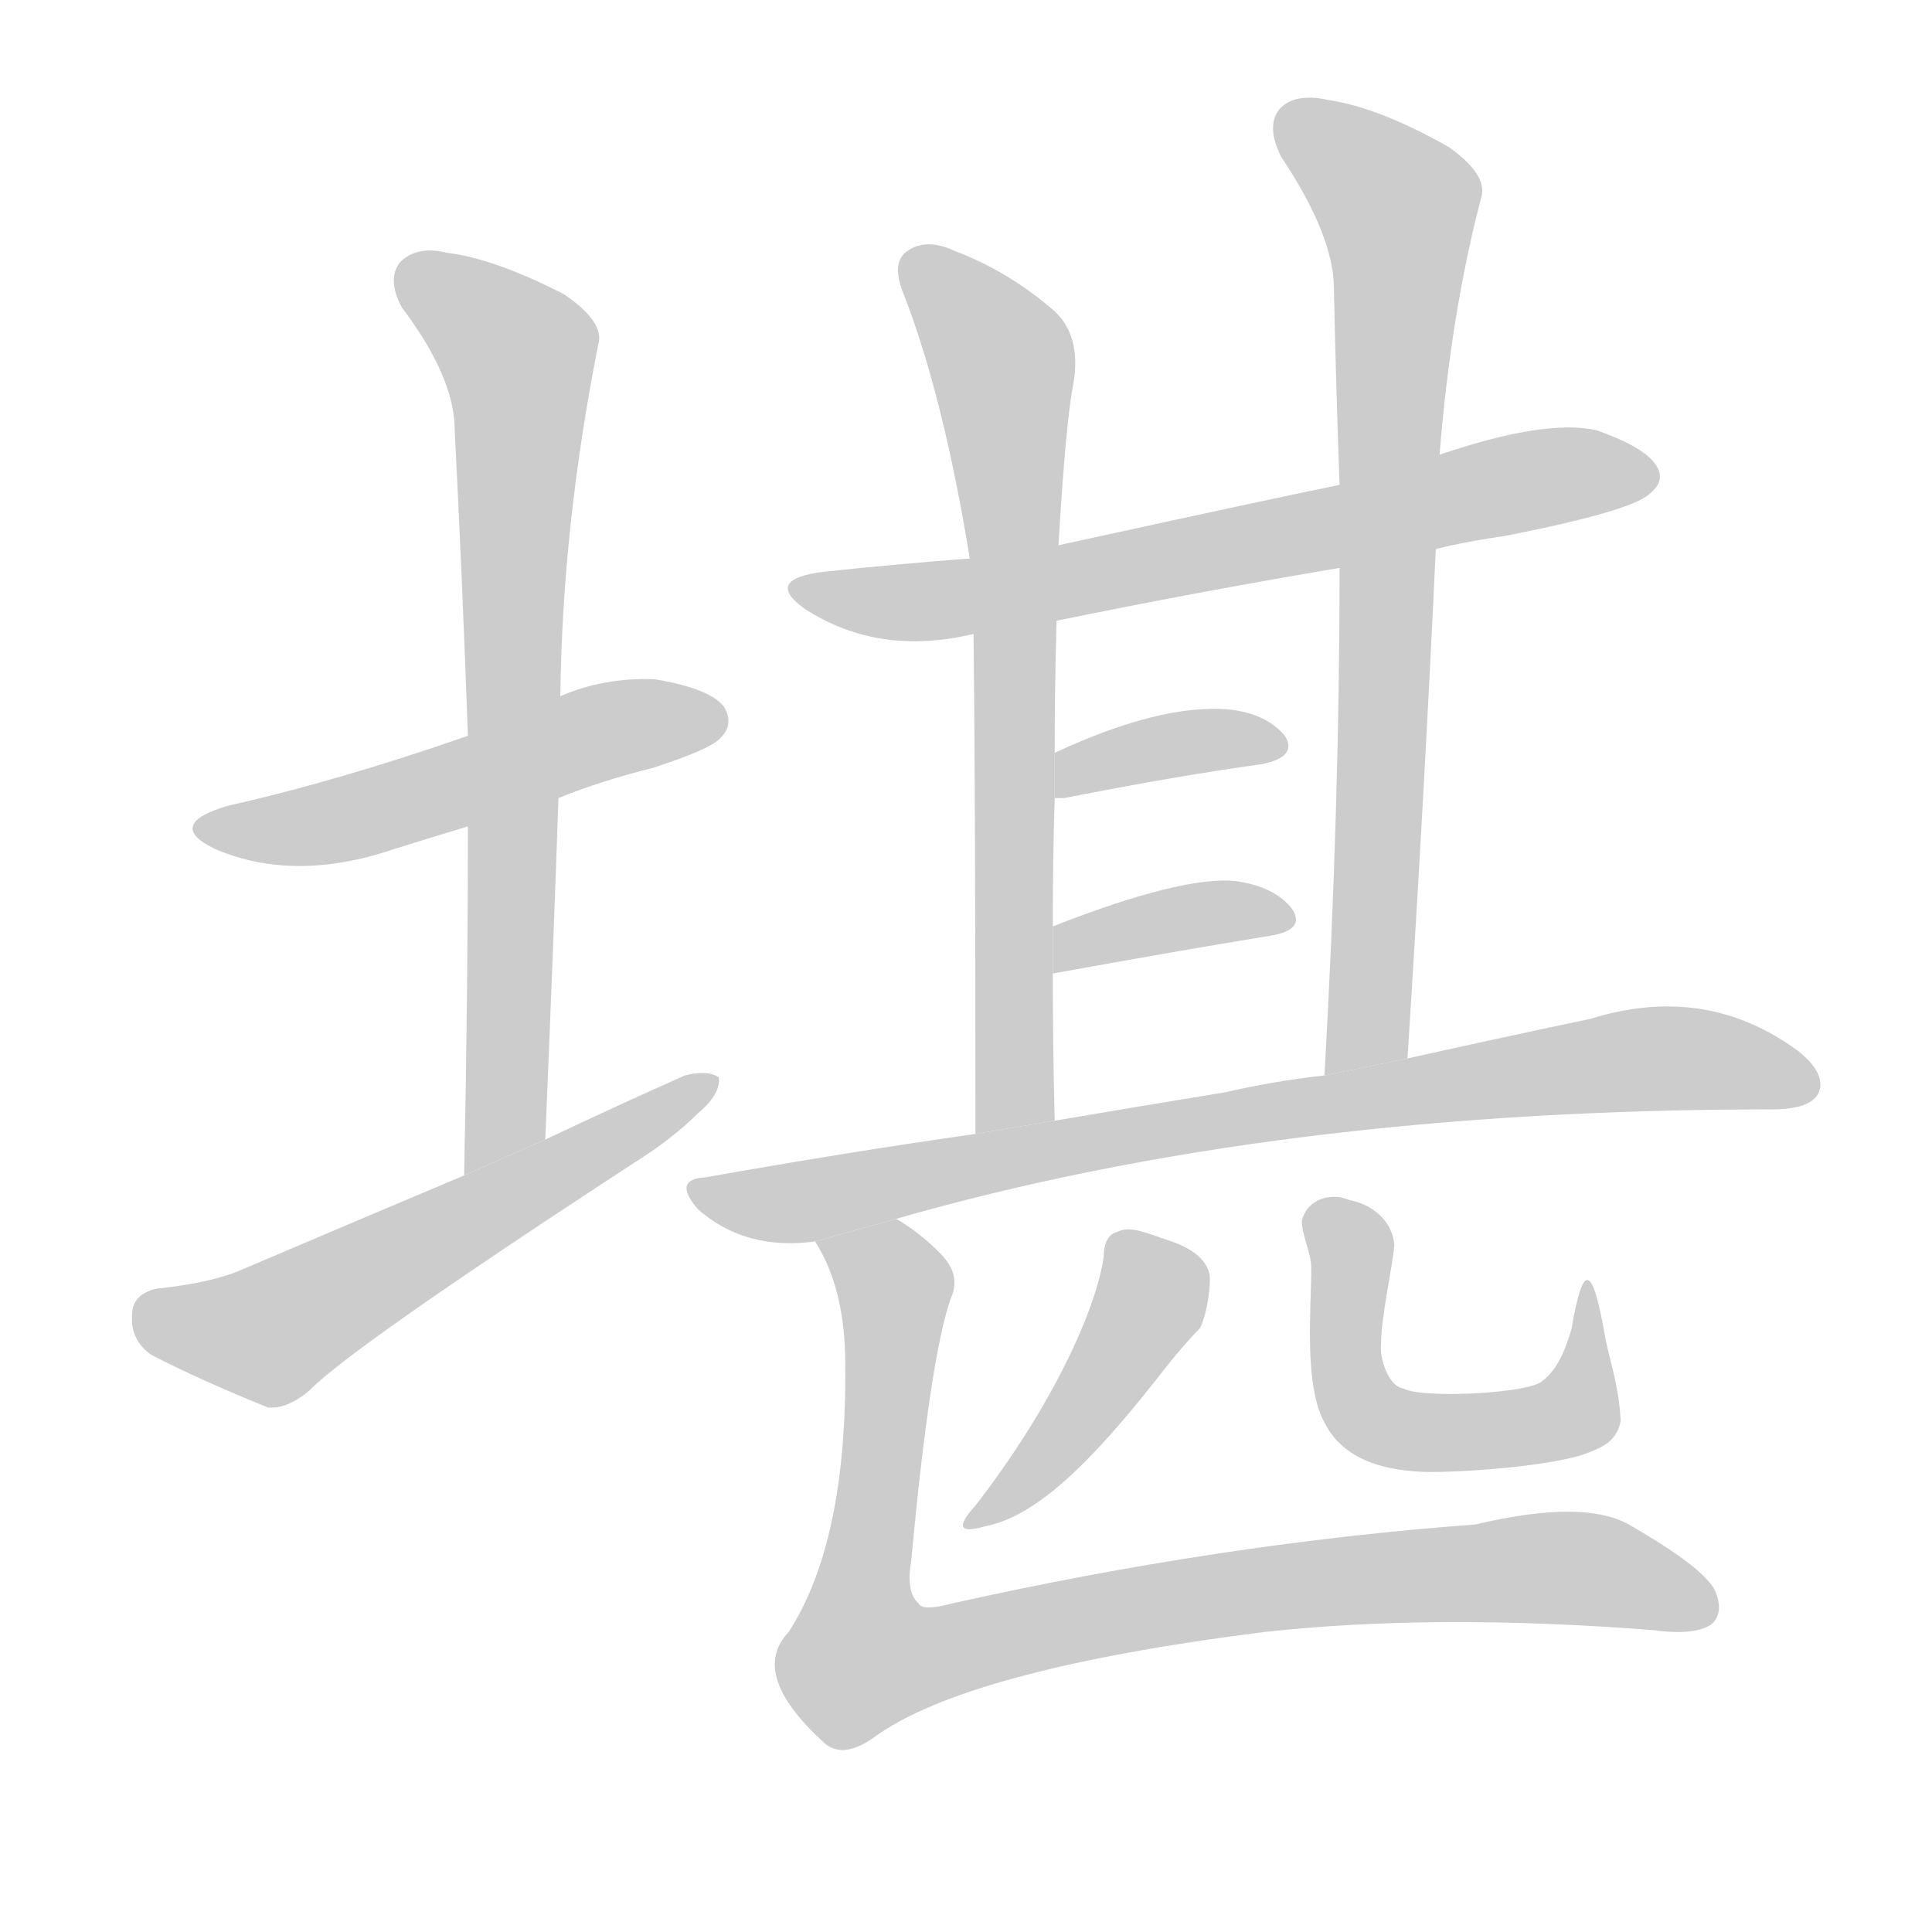
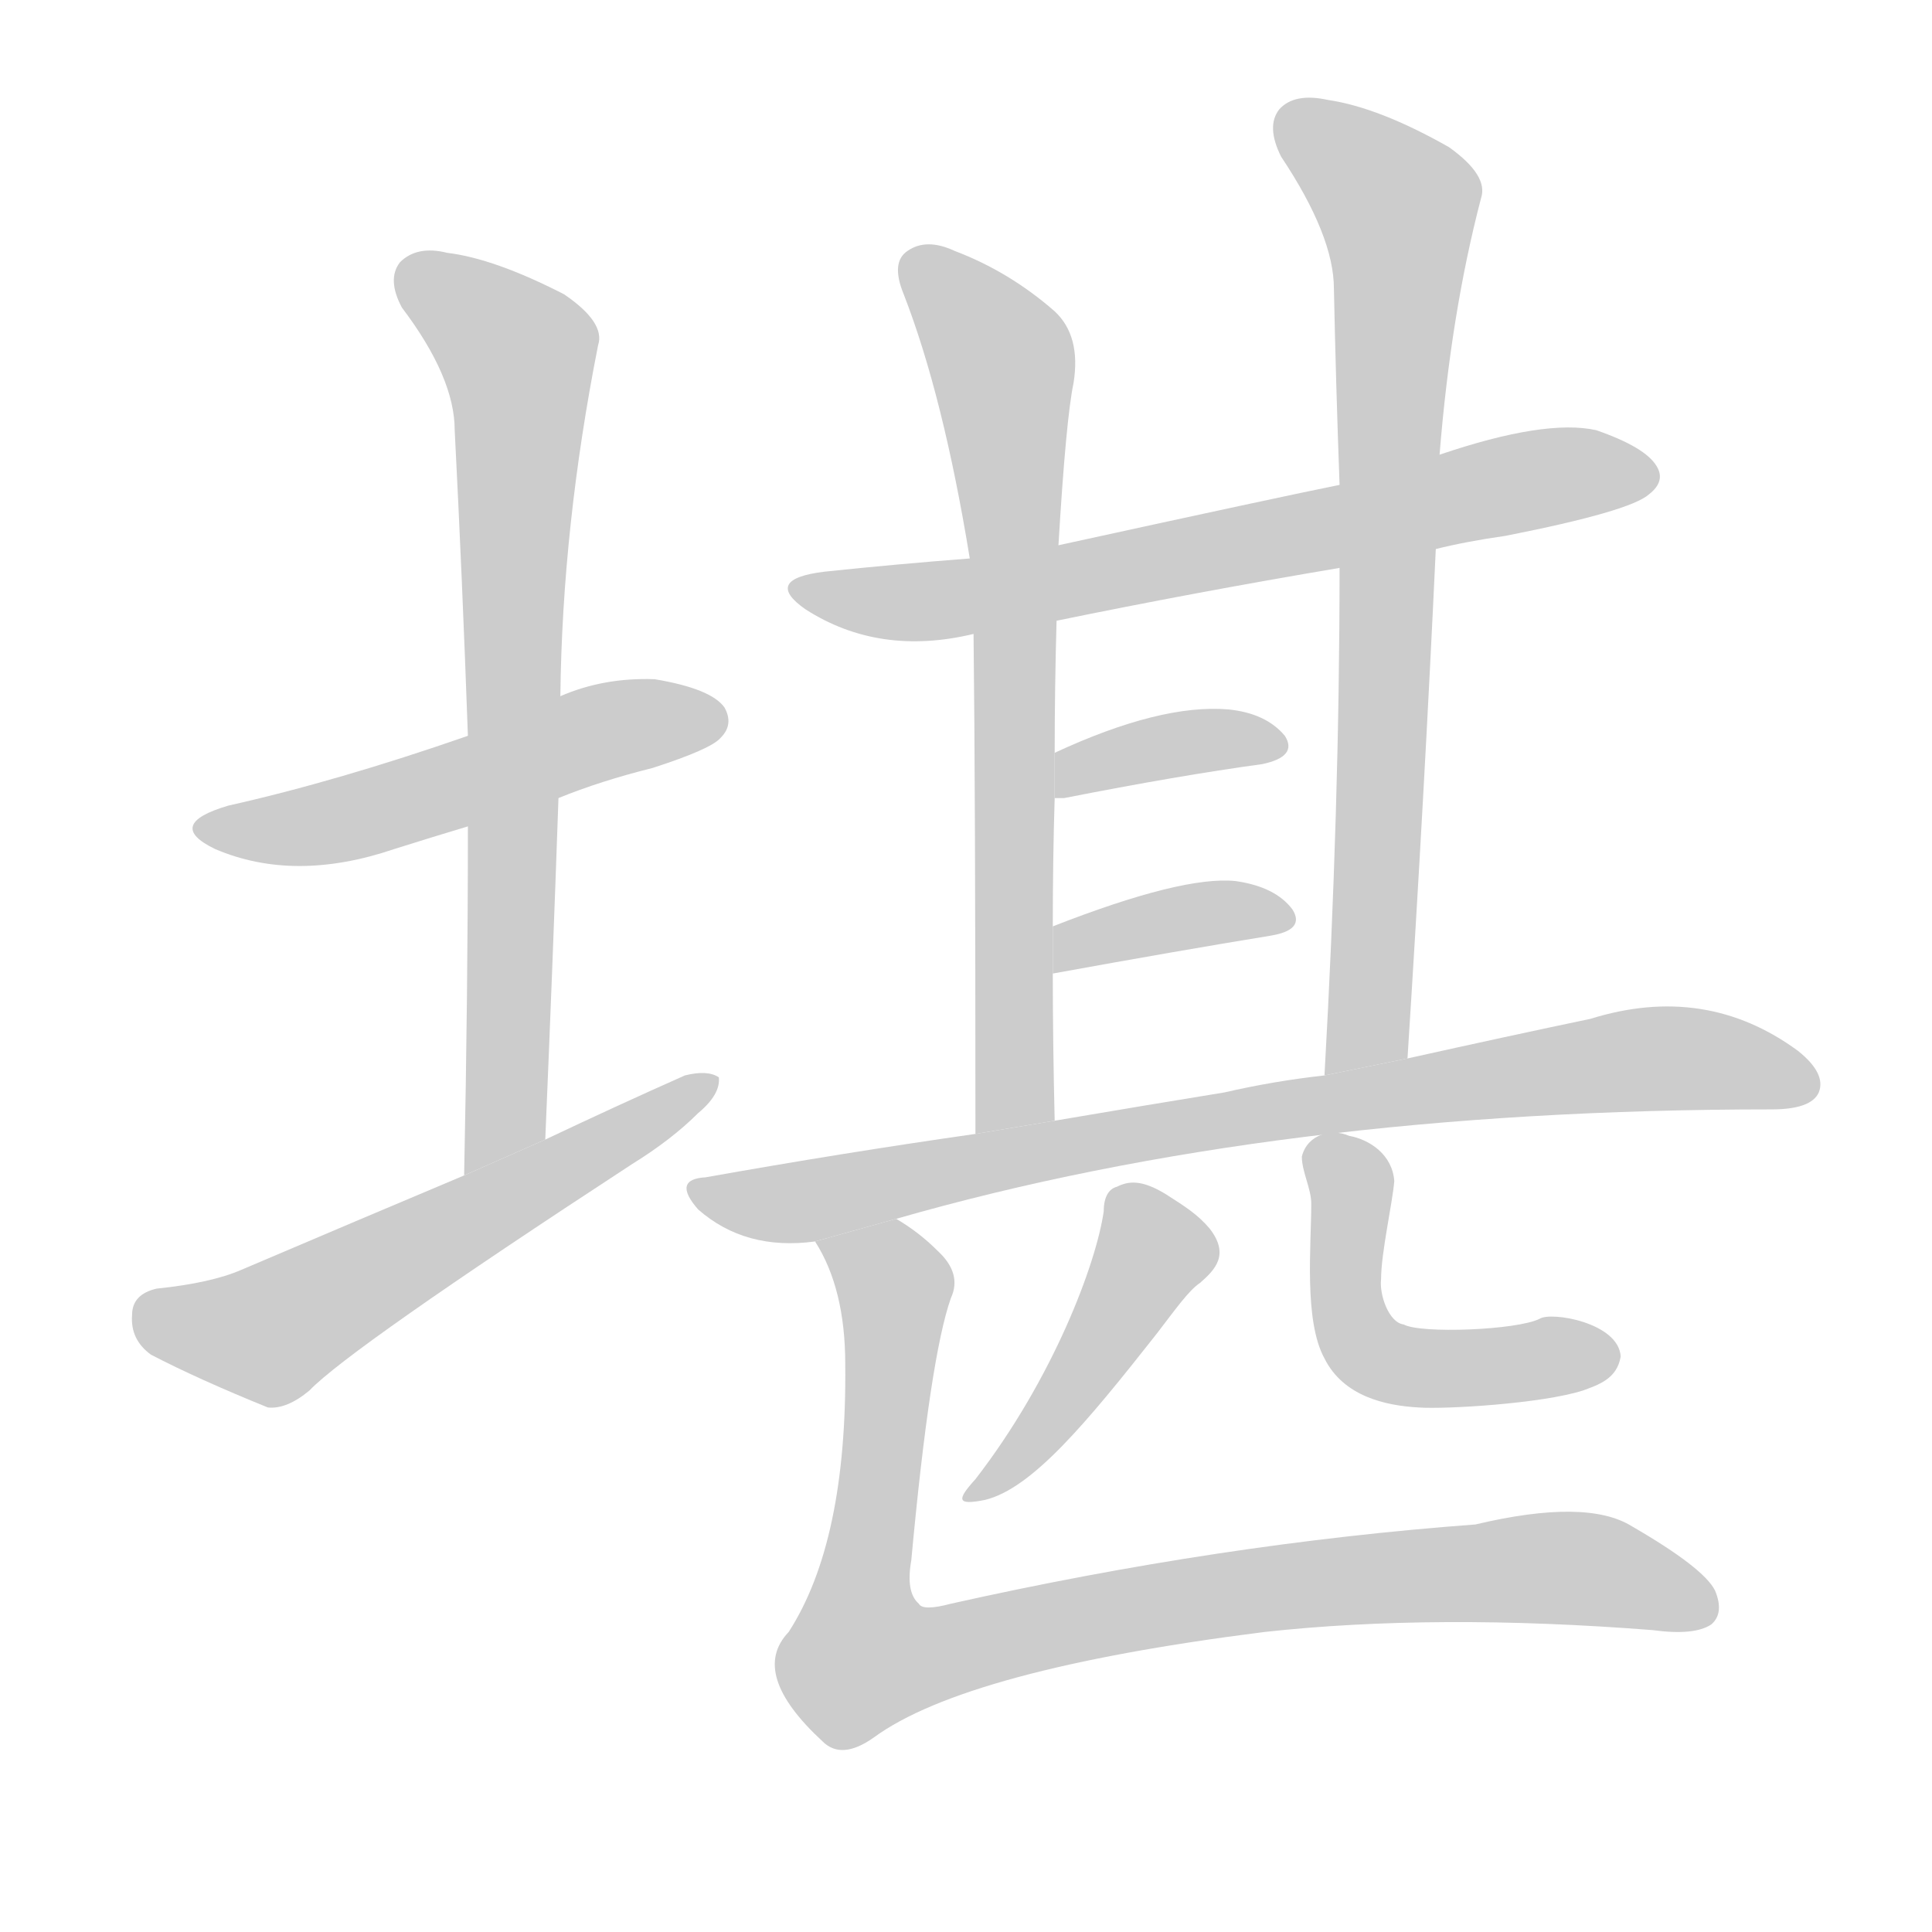
<svg xmlns="http://www.w3.org/2000/svg" xmlns:xlink="http://www.w3.org/1999/xlink" id="z22570" class="acjk" version="1.1" viewBox="0 0 1024 1024">
  <style>

@keyframes z22570k {
	from {
		stroke:#c00;
		stroke-dashoffset:3000;
	}
	75% {
		stroke:#c00;
		stroke-dashoffset:0;
	}
	to {
		stroke:#000;
	}
}
#z22570 path[clip-path] {
	animation:z22570k 1s linear both;
	stroke-dasharray:3000;
	stroke-width:128;
	stroke-linecap:round;
	fill:none;
}
#z22570 path[clip-path="url(#z22570c1)"] {animation-delay:1s;}
#z22570 path[clip-path="url(#z22570c2)"] {animation-delay:2s;}
#z22570 path[clip-path="url(#z22570c3)"] {animation-delay:3s;}
#z22570 path[clip-path="url(#z22570c4)"] {animation-delay:4s;}
#z22570 path[clip-path="url(#z22570c5)"] {animation-delay:5s;}
#z22570 path[clip-path="url(#z22570c6)"] {animation-delay:6s;}
#z22570 path[clip-path="url(#z22570c7)"] {animation-delay:7s;}
#z22570 path[clip-path="url(#z22570c8)"] {animation-delay:8s;}
#z22570 path[clip-path="url(#z22570c9)"] {animation-delay:9s;}
#z22570 path[clip-path="url(#z22570c10)"] {animation-delay:10s;}
#z22570 path[clip-path="url(#z22570c11)"] {animation-delay:11s;}
#z22570 path[clip-path="url(#z22570c12)"] {animation-delay:12s;}
#z22570 path {fill:#ccc;}

</style>
  <path id="z22570d1" d="M296 423Q318 414 346 407Q377 397 382 391Q389 384 384 375Q377 365 347 360Q320 359 297 369L248 390Q179 414 121 427Q87 437 114 450Q156 468 209 450Q228 444 248 438L296 423 Z" />
  <path id="z22570d2" d="M289 604Q293 510 296 423L297 369Q298 279 317 183Q321 171 299 156Q262 137 237 134Q221 130 212 139Q205 148 213 163Q241 200 241 228Q245 306 248 390L248 438Q248 526 246 623L289 604 Z" />
  <path id="z22570d3" d="M246 623Q189 647 128 673Q112 680 83 683Q70 686 70 697Q69 710 80 718Q105 731 142 746Q152 747 164 737Q185 715 335 617Q356 604 370 590Q382 580 381 571Q375 567 363 570Q327 586 289 604L246 623 Z" />
  <path id="z22570d4" d="M761 291Q777 287 798 284Q864 271 874 262Q883 255 878 247Q872 237 846 228Q819 222 763 241L710 257Q680 263 561 289L514 296Q475 299 437 303Q404 307 427 323Q466 348 516 336L560 329Q633 314 710 301L761 291 Z" />
  <path id="z22570d5" d="M561 289Q565 222 569 203Q573 178 559 165Q535 144 506 133Q491 126 481 133Q472 139 479 156Q500 210 514 296L516 336Q517 420 517 601L559 594Q558 552 558 516L558 491Q558 455 559 423L559 399Q559 365 560 329L561 289 Z" />
  <path id="z22570d6" d="M746 561Q755 420 761 291L763 241Q769 166 785 105Q789 93 768 78Q731 57 704 53Q686 49 678 58Q671 67 679 83Q707 125 707 153Q708 202 710 257L710 301Q710 428 702 570L746 561 Z" />
  <path id="z22570d7" d="M559 423Q560 423 564 423Q625 411 669 405Q688 401 681 390Q671 378 651 376Q615 373 559 399L559 423 Z" />
  <path id="z22570d8" d="M558 516Q624 504 673 496Q692 493 685 482Q676 470 655 467Q627 464 558 491L558 516 Z" />
  <path id="z22570d9" d="M475 646Q677 588 939 588Q960 588 964 579Q968 569 953 557Q904 521 843 540Q800 549 746 561L702 570Q675 573 649 579Q606 586 559 594L517 601Q447 611 374 624Q356 625 370 641Q395 663 432 658L475 646 Z" />
-   <path id="z22570d10" d="M585 666C581 694 558 745 517 798C507 809 508 813 522 809C548 804 576 778 613 731C623 718 631 709 636 704C640 696 642 680 641 675C639 667 631 661 618 657C604 652 598 650 592 653C588 654 585 658 585 666 Z" />
-   <path id="z22570d11" d="M752 780C734 779 712 774 702 754C691 734 695 694 695 672C695 664 690 655 690 647C693 635 706 632 715 636C726 638 738 646 739 660C738 672 732 698 732 712C731 720 736 735 744 736C753 741 804 739 816 733C822 729 828 722 833 704C839 669 844 669 851 710C854 724 858 735 859 753C857 765 847 768 839 771C817 778 766 781 752 780 Z" />
+   <path id="z22570d10" d="M585 642C581 670 558 731 517 784C507 795 507 798 522 795C547 789 576 754 613 707C623 694 630 684 636 680C644 673 652 665 641 651C635 644 629 640 618 633C605 625 598 626 592 629C588 630 585 634 585 642 Z" />
+   <path id="z22570d11" d="M752 746C734 745 712 740 702 720C691 700 695 660 695 638C695 630 690 621 690 613C693 601 706 598 715 602C726 604 738 612 739 626C738 638 732 664 732 678C731 686 736 701 744 702C753 707 804 705 816 699C822 695 858 701 859 719C857 731 847 734 839 737C817 744 766 747 752 746 Z" />
  <path id="z22570d12" d="M432 658Q448 683 448 723Q449 817 418 865Q397 887 436 923Q446 933 463 921Q512 885 670 865Q761 855 876 864Q898 867 907 861Q914 855 909 843Q903 831 865 809Q841 794 782 808Q647 818 504 850Q489 854 487 850Q480 844 483 827Q493 719 504 688Q510 675 497 663Q487 653 475 646L432 658 Z" />
  <defs>
    <clipPath id="z22570c1">
      <use xlink:href="#z22570d1" />
    </clipPath>
    <clipPath id="z22570c2">
      <use xlink:href="#z22570d2" />
    </clipPath>
    <clipPath id="z22570c3">
      <use xlink:href="#z22570d3" />
    </clipPath>
    <clipPath id="z22570c4">
      <use xlink:href="#z22570d4" />
    </clipPath>
    <clipPath id="z22570c5">
      <use xlink:href="#z22570d5" />
    </clipPath>
    <clipPath id="z22570c6">
      <use xlink:href="#z22570d6" />
    </clipPath>
    <clipPath id="z22570c7">
      <use xlink:href="#z22570d7" />
    </clipPath>
    <clipPath id="z22570c8">
      <use xlink:href="#z22570d8" />
    </clipPath>
    <clipPath id="z22570c9">
      <use xlink:href="#z22570d9" />
    </clipPath>
    <clipPath id="z22570c10">
      <use xlink:href="#z22570d10" />
    </clipPath>
    <clipPath id="z22570c11">
      <use xlink:href="#z22570d11" />
    </clipPath>
    <clipPath id="z22570c12">
      <use xlink:href="#z22570d12" />
    </clipPath>
  </defs>
  <path pathLength="2999" clip-path="url(#z22570c1)" d="M114 439L380 382" />
  <path pathLength="2999" clip-path="url(#z22570c2)" d="M217 146L279 197L253 616" />
  <path pathLength="2999" clip-path="url(#z22570c3)" d="M75 699L148 705L374 577" />
  <path pathLength="2999" clip-path="url(#z22570c4)" d="M426 312L537 313L875 248" />
  <path pathLength="2999" clip-path="url(#z22570c5)" d="M483 140L533 206L531 598" />
  <path pathLength="2999" clip-path="url(#z22570c6)" d="M682 60L744 114L713 564" />
  <path pathLength="2999" clip-path="url(#z22570c7)" d="M565 415L674 394" />
  <path pathLength="2999" clip-path="url(#z22570c8)" d="M565 507L682 483" />
  <path pathLength="2999" clip-path="url(#z22570c9)" d="M371 630L872 561L960 570" />
-   <path pathLength="2999" clip-path="url(#z22570c10)" d="M636 674L603 690L520 805" />
-   <path pathLength="2999" clip-path="url(#z22570c11)" d="M705 639L735 756L835 748L839 688" />
+   <path pathLength="2999" clip-path="url(#z22570c10)" d="M636 650L603 666L520 791" />
+   <path pathLength="2999" clip-path="url(#z22570c11)" d="M705 605L735 722L846 716" />
  <path pathLength="2999" clip-path="url(#z22570c12)" d="M439 660L476 686L448 866L463 886L730 836L907 849" />
</svg>
